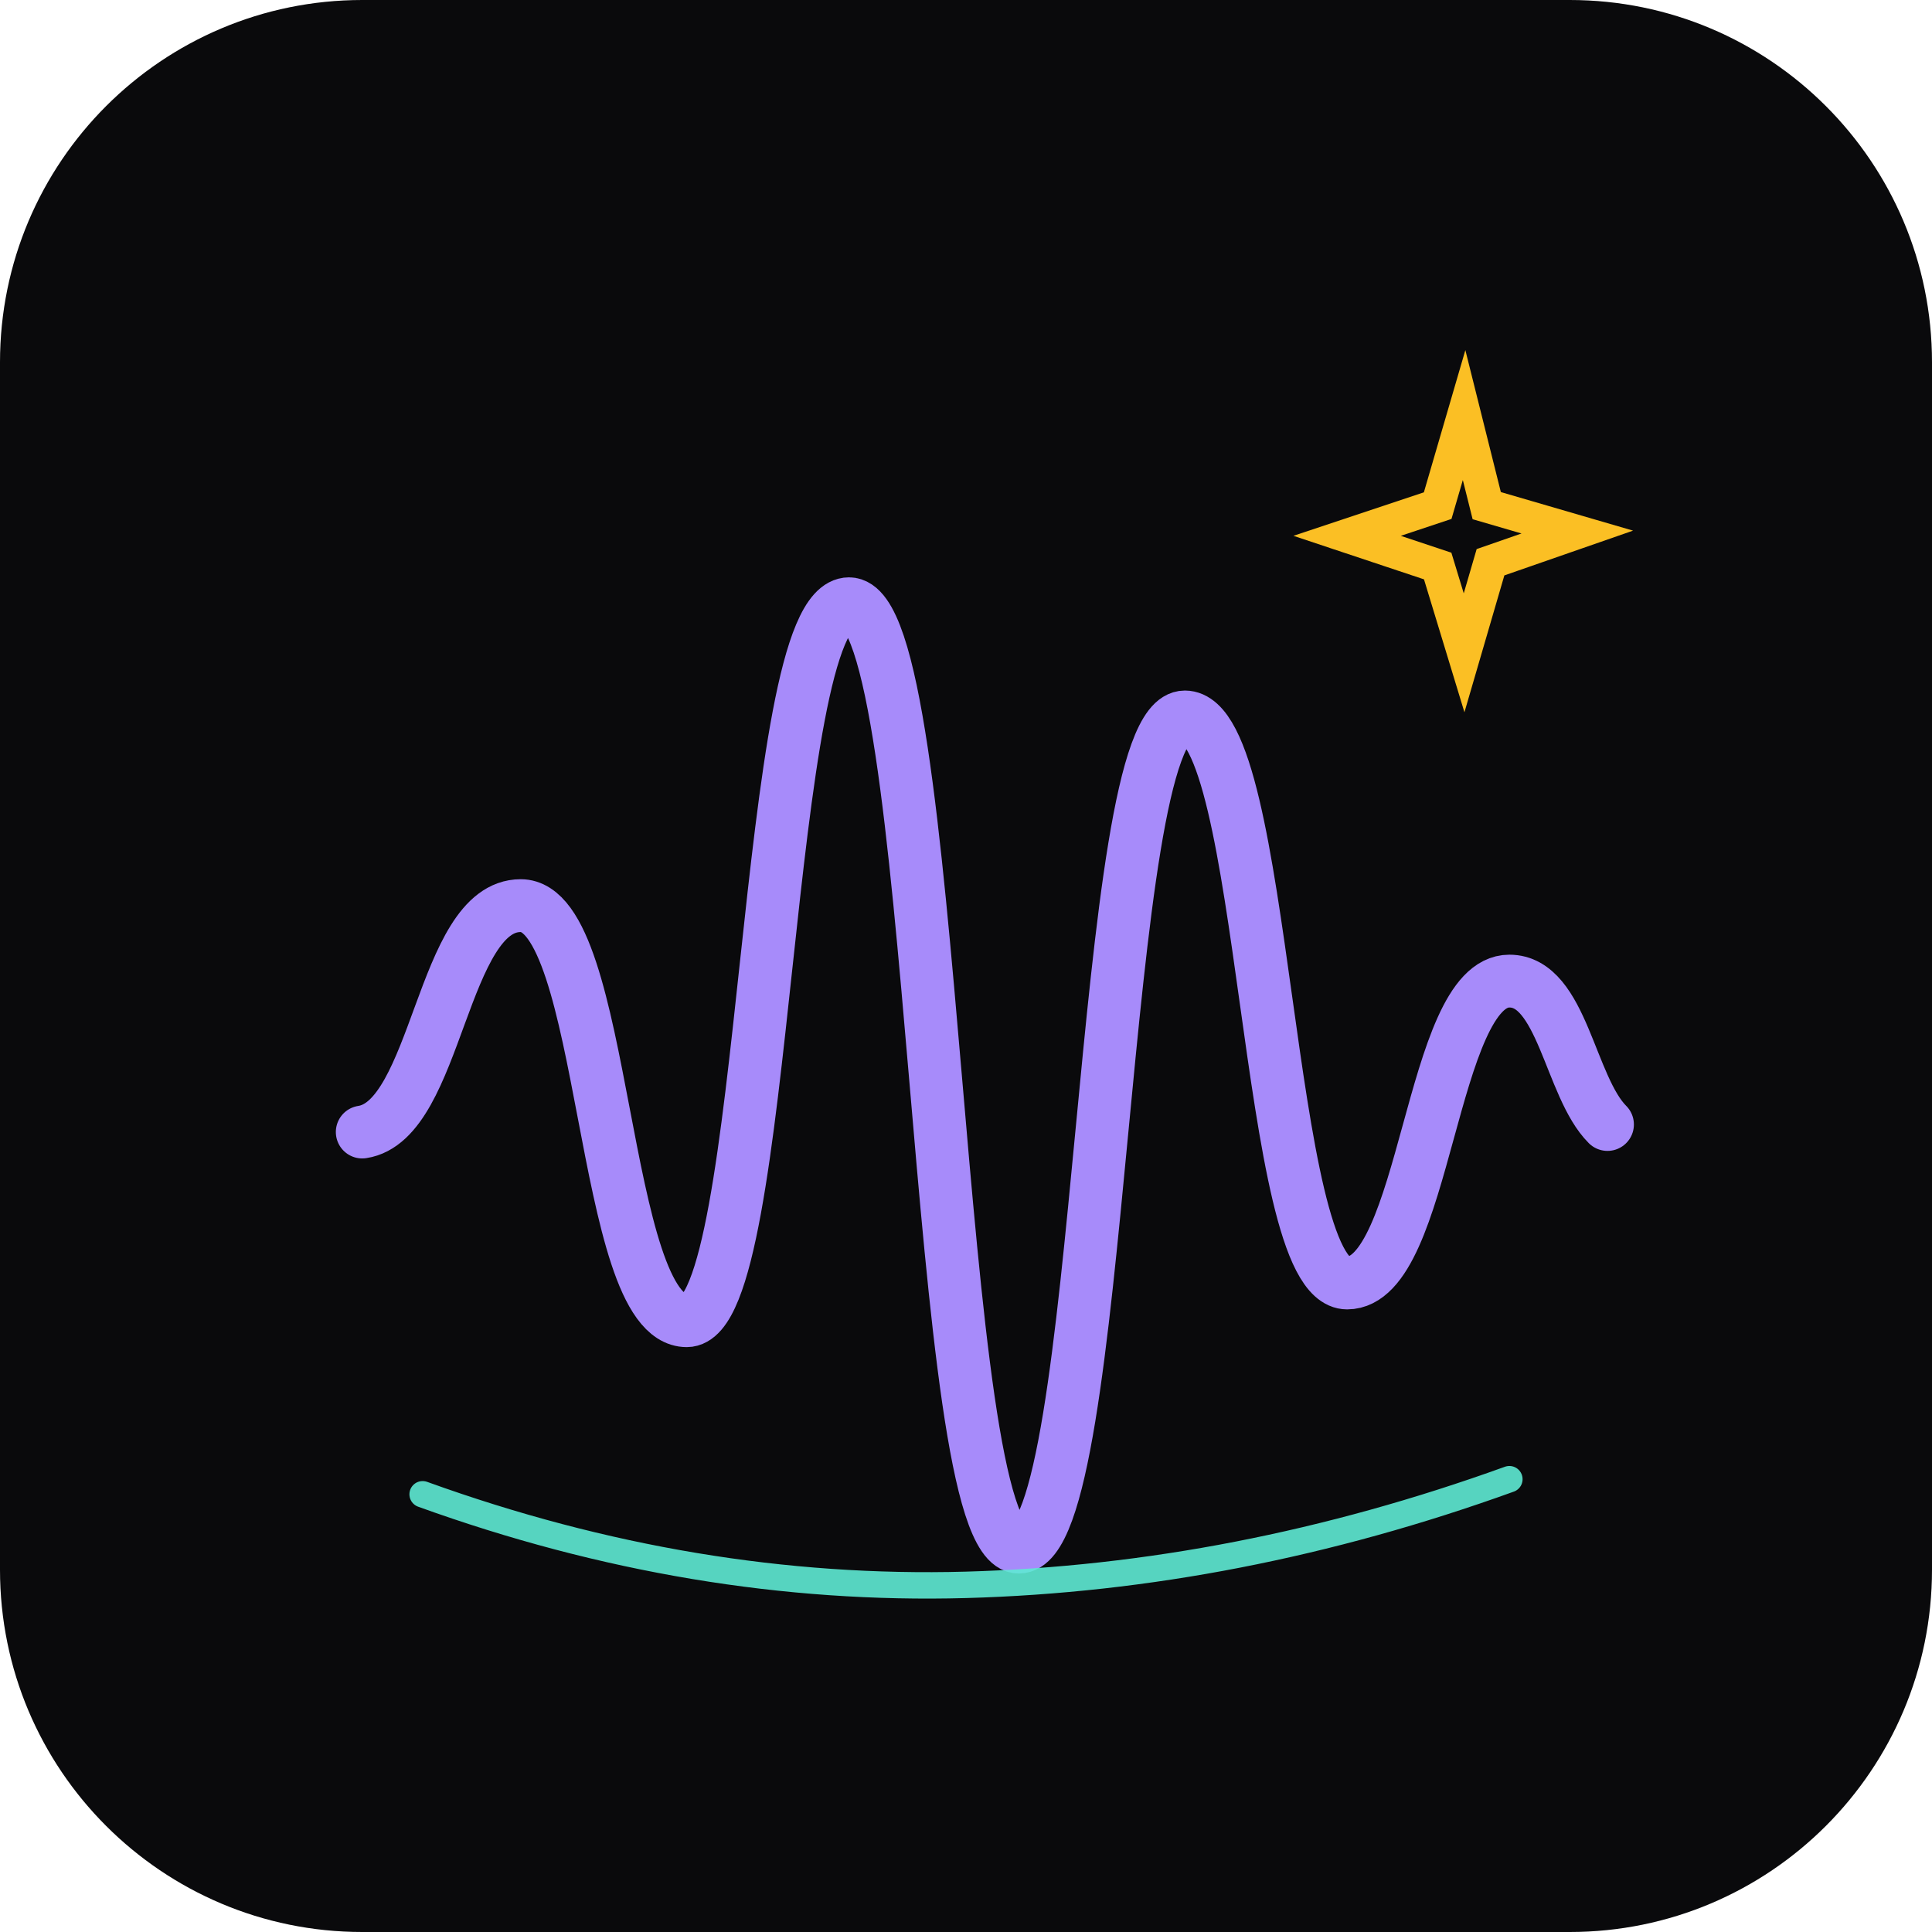
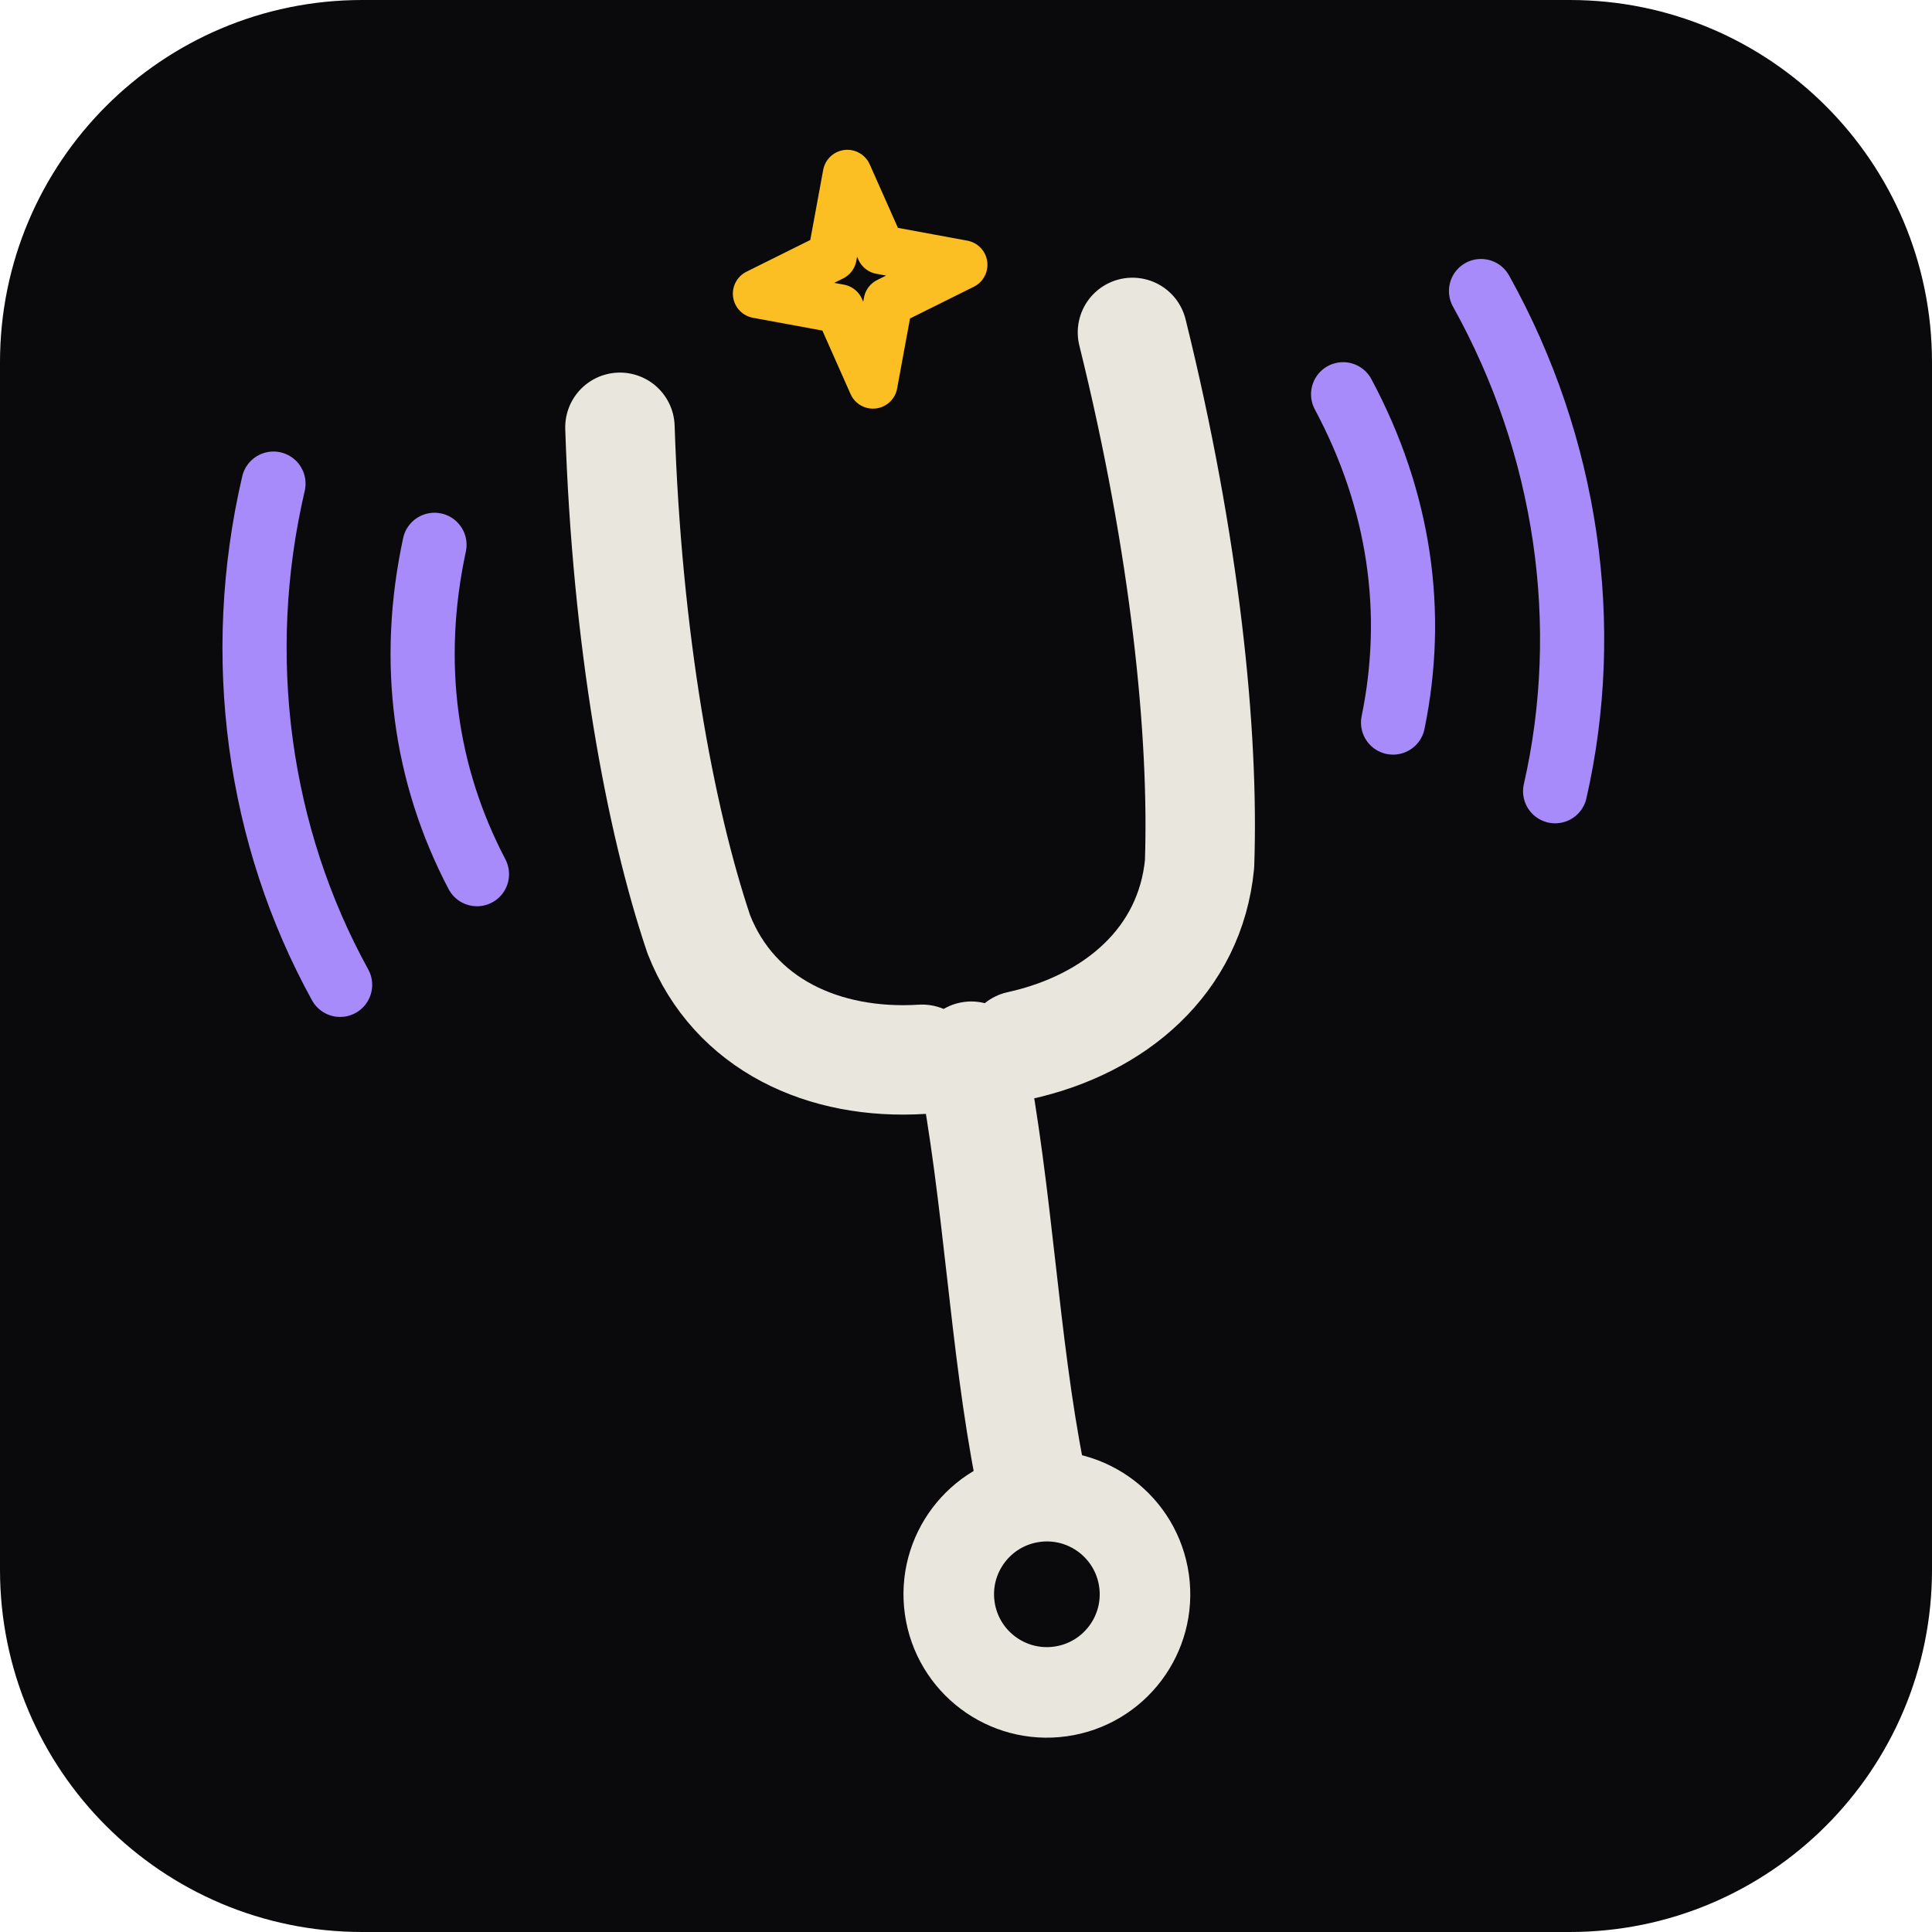
<svg xmlns="http://www.w3.org/2000/svg" width="512" height="512" viewBox="0 0 512 512">
  <rect width="512" height="512" rx="96" fill="#0a0a0c" />
-   <g fill="none" stroke="#a78bfa" stroke-width="14" stroke-linecap="round">
-     <path d="M96 300c20-3 21-60 42-60 23 0 21 110 44 110 22 0 20-190 43-190 24 0 22 250 45 250 23 0 21-220 44-220 22 0 21 150 43 150 21 0 22-80 43-80 14 0 16 28 26 38" />
-   </g>
-   <g stroke="#fbbf24" stroke-width="9" stroke-linecap="round" fill="none">
-     <path d="M388 110l6 24 24 7-23 8-7 24-7-23-24-8 24-8z" />
-   </g>
-   <g stroke="#5eead4" stroke-width="7" stroke-linecap="round" fill="none" opacity="0.9">
-     <path d="M112 396q72 26 144 24t144-28" />
+   <g transform="rotate(-8 256 270)">
+     <g fill="none" stroke="#e9e6dd" stroke-width="29" stroke-linecap="round" stroke-linejoin="round">
+       <path d="M187 102 C181 158 183 206 189 238 C195 263 217 277 243 279" />
+       <path d="M325 96 C331 154 329 204 323 238 C317 263 295 277 269 279" />
+       <path d="M256 280 C258 318 254 356 256 392" />
+     </g>
+     <circle cx="256" cy="424" r="26" fill="none" stroke="#e9e6dd" stroke-width="24" />
+     <g fill="none" stroke="#a78bfa" stroke-width="17" stroke-linecap="round">
+       <path d="M134 126 C123 156 123 186 133 214" />
+       <path d="M94 104 C77 148 77 196 93 238" />
+       <path d="M378 120 C389 150 389 180 379 208" />
+       <path d="M418 98 C435 142 435 190 419 232" />
+     </g>
+     <g stroke="#fbbf24" stroke-width="13" stroke-linecap="round" stroke-linejoin="round" fill="none">
+       <path d="M256 44 l6 21 21 7 -21 7 -7 21 -6 -21 -21 -7 21 -7z" />
+     </g>
  </g>
</svg>
